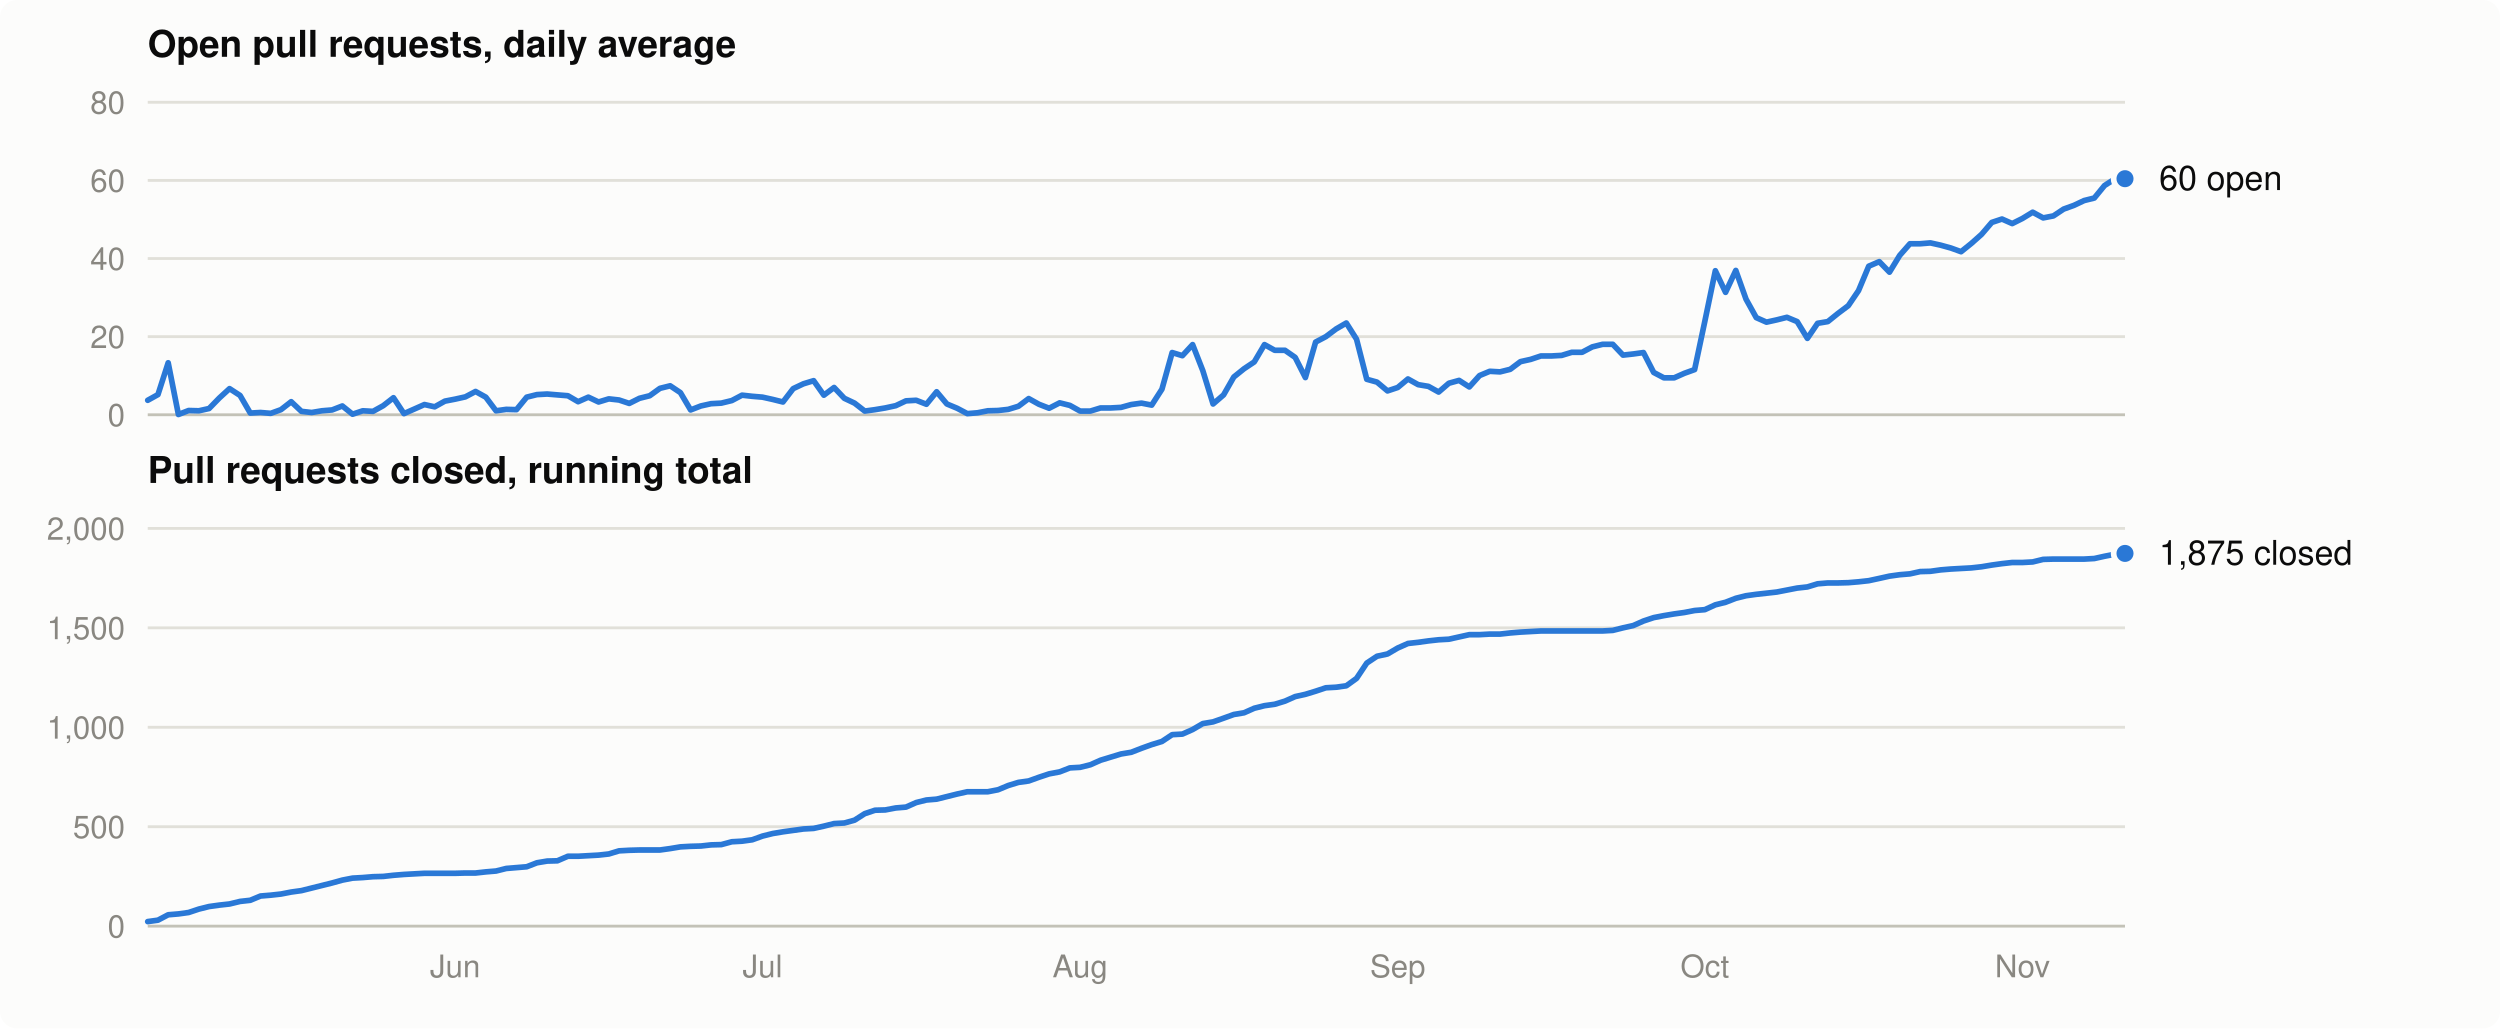
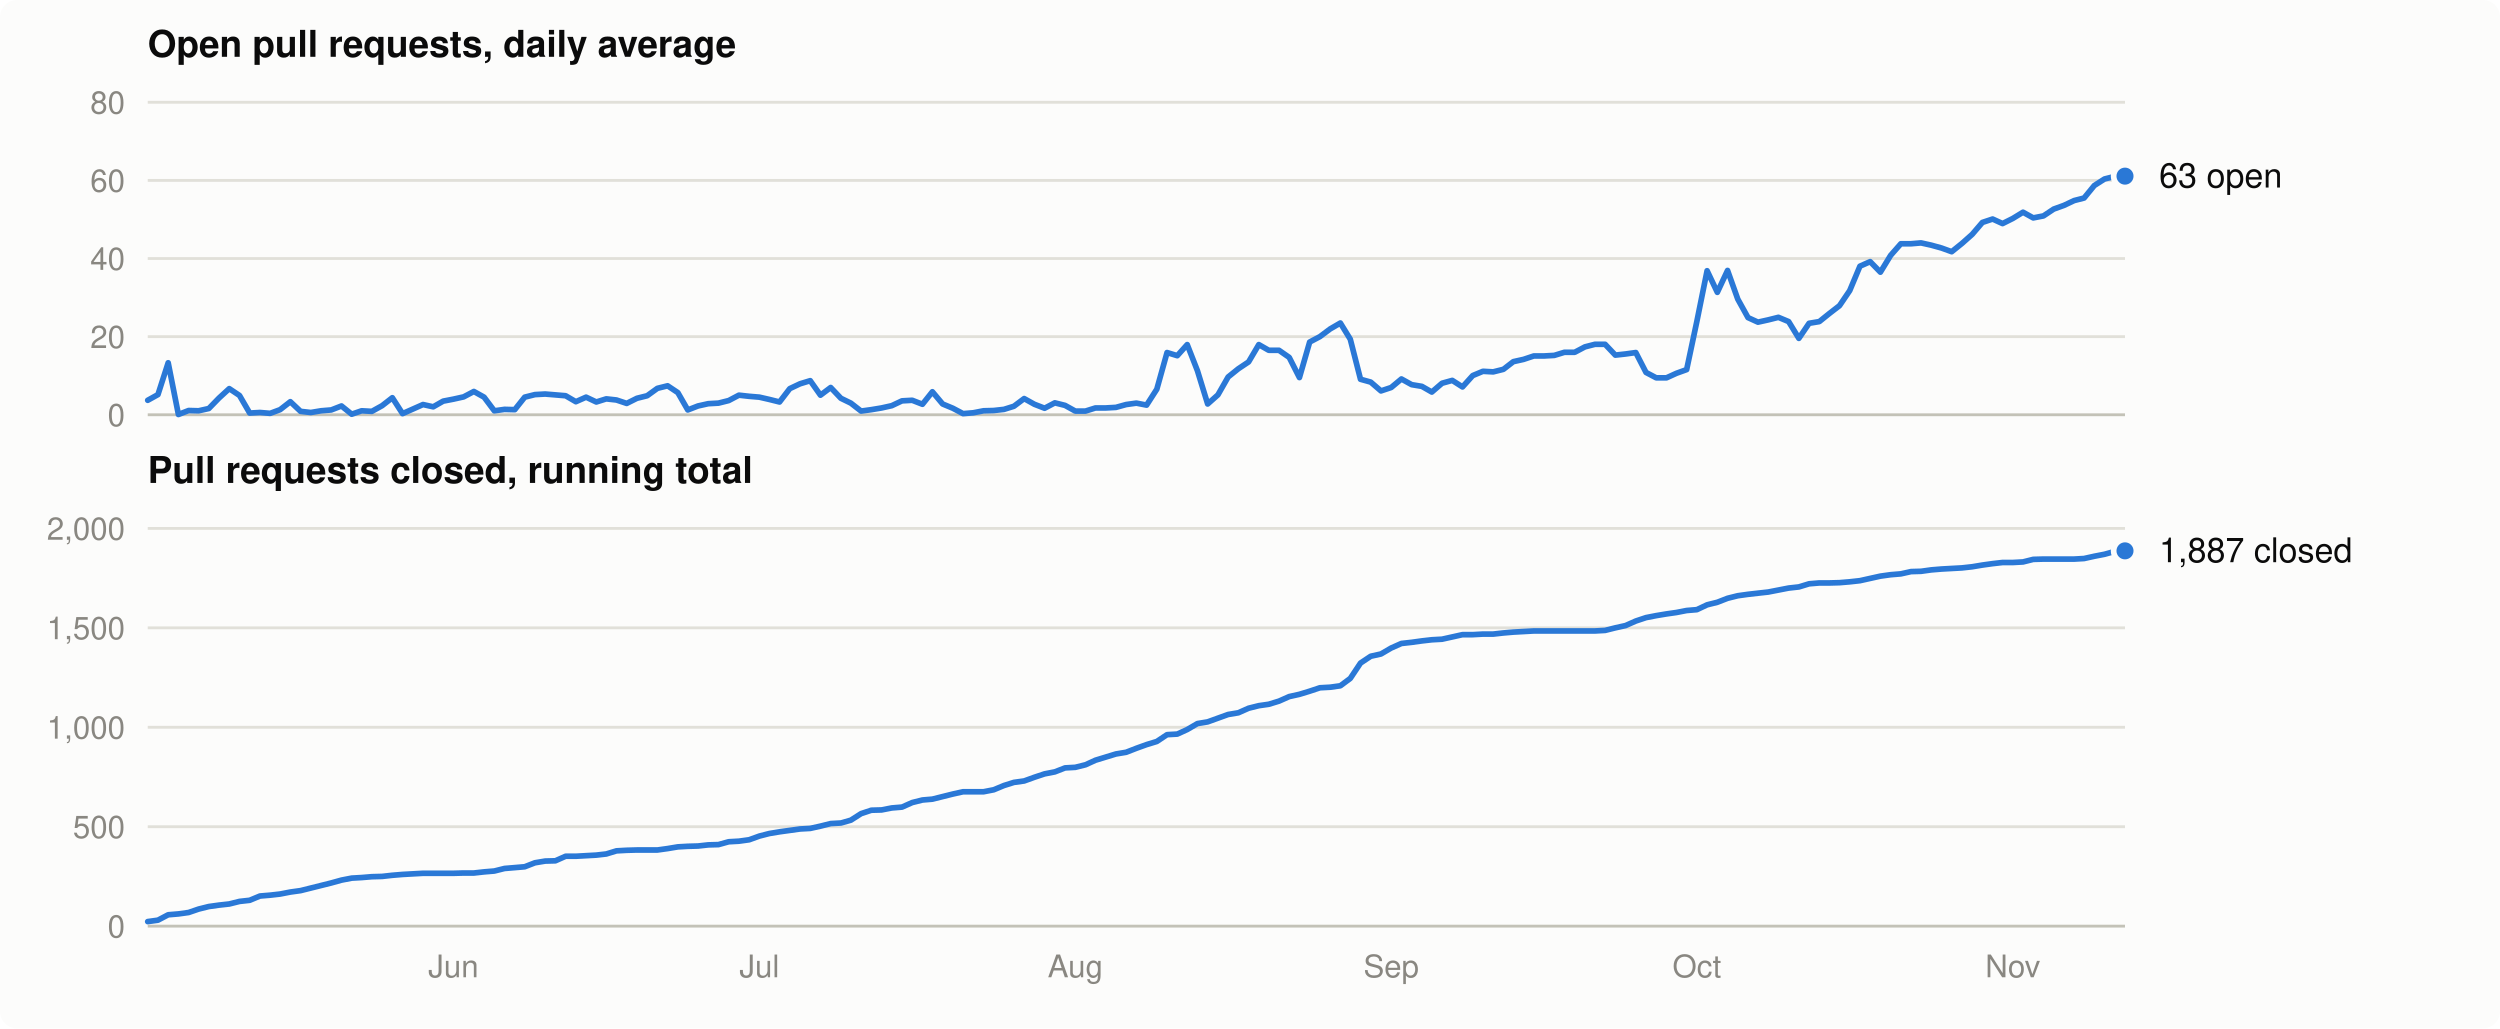
<svg xmlns="http://www.w3.org/2000/svg" width="880" height="362" viewBox="0 0 880 362" role="img" aria-labelledby="t d" font-family="-apple-system, BlinkMacSystemFont, 'Segoe UI', Helvetica, Arial, sans-serif">
  <rect width="100%" height="100%" rx="6" fill="#fcfcfb" />
  <text x="52.0" y="20.0" fill="#0b0b0b" font-size="13" font-weight="600" text-anchor="start">Open pull requests, daily average</text>
  <line x1="52" y1="146.0" x2="748" y2="146.0" stroke="#c3c2b7" stroke-width="1" />
  <text x="44.0" y="150.0" fill="#898781" font-size="11" font-weight="400" text-anchor="end">0</text>
  <line x1="52" y1="118.5" x2="748" y2="118.5" stroke="#e1e0d9" stroke-width="1" />
  <text x="44.0" y="122.5" fill="#898781" font-size="11" font-weight="400" text-anchor="end">20</text>
  <line x1="52" y1="91.0" x2="748" y2="91.0" stroke="#e1e0d9" stroke-width="1" />
  <text x="44.0" y="95.0" fill="#898781" font-size="11" font-weight="400" text-anchor="end">40</text>
  <line x1="52" y1="63.5" x2="748" y2="63.5" stroke="#e1e0d9" stroke-width="1" />
  <text x="44.0" y="67.5" fill="#898781" font-size="11" font-weight="400" text-anchor="end">60</text>
  <line x1="52" y1="36.0" x2="748" y2="36.0" stroke="#e1e0d9" stroke-width="1" />
  <text x="44.0" y="40.0" fill="#898781" font-size="11" font-weight="400" text-anchor="end">80</text>
-   <path d="M52.0,140.9 L55.6,138.9 L59.2,127.7 L62.8,145.9 L66.4,144.5 L70.0,144.6 L73.6,143.8 L77.2,140.1 L80.8,136.8 L84.5,139.2 L88.1,145.4 L91.7,145.2 L95.3,145.5 L98.9,144.2 L102.5,141.4 L106.1,144.8 L109.7,145.2 L113.3,144.6 L116.9,144.3 L120.5,142.9 L124.1,145.8 L127.7,144.6 L131.3,144.8 L134.9,142.8 L138.5,140.0 L142.2,145.6 L145.8,144.0 L149.4,142.4 L153.0,143.2 L156.6,141.2 L160.2,140.5 L163.8,139.7 L167.4,137.8 L171.0,139.8 L174.6,144.6 L178.2,144.1 L181.8,144.2 L185.4,139.8 L189.0,138.9 L192.6,138.7 L196.2,139.0 L199.9,139.3 L203.5,141.4 L207.1,139.8 L210.7,141.5 L214.3,140.4 L217.9,140.8 L221.5,142.0 L225.1,140.2 L228.7,139.3 L232.3,136.7 L235.9,135.8 L239.5,138.2 L243.1,144.3 L246.7,142.9 L250.3,142.1 L253.9,141.9 L257.6,141.0 L261.2,139.1 L264.8,139.5 L268.4,139.8 L272.0,140.6 L275.6,141.5 L279.2,136.8 L282.8,135.1 L286.4,134.0 L290.0,139.1 L293.6,136.4 L297.2,140.2 L300.8,141.9 L304.4,144.7 L308.0,144.2 L311.6,143.6 L315.3,142.8 L318.9,141.1 L322.5,140.9 L326.1,142.3 L329.7,137.9 L333.3,142.2 L336.9,143.7 L340.5,145.6 L344.1,145.3 L347.7,144.6 L351.3,144.5 L354.9,144.1 L358.5,143.0 L362.1,140.3 L365.7,142.3 L369.3,143.7 L373.0,141.8 L376.6,142.7 L380.2,144.7 L383.8,144.7 L387.4,143.6 L391.0,143.6 L394.6,143.4 L398.2,142.4 L401.8,141.9 L405.4,142.6 L409.0,137.0 L412.6,124.1 L416.2,125.2 L419.8,121.3 L423.4,130.5 L427.0,142.2 L430.7,139.0 L434.3,132.7 L437.9,129.8 L441.5,127.4 L445.1,121.3 L448.7,123.3 L452.3,123.3 L455.9,125.8 L459.5,132.9 L463.1,120.4 L466.7,118.5 L470.3,115.8 L473.9,113.7 L477.5,119.4 L481.1,133.5 L484.7,134.5 L488.4,137.6 L492.0,136.4 L495.6,133.4 L499.2,135.4 L502.8,136.0 L506.4,138.0 L510.0,134.9 L513.6,133.9 L517.2,136.2 L520.8,132.2 L524.4,130.7 L528.0,130.9 L531.6,130.0 L535.2,127.3 L538.8,126.5 L542.4,125.3 L546.1,125.3 L549.7,125.1 L553.3,124.0 L556.9,124.0 L560.5,122.1 L564.1,121.2 L567.7,121.2 L571.3,125.0 L574.9,124.6 L578.5,124.1 L582.1,131.1 L585.7,133.0 L589.3,133.0 L592.9,131.4 L596.5,130.1 L600.1,113.1 L603.8,95.3 L607.4,102.9 L611.0,95.2 L614.6,105.3 L618.2,111.8 L621.8,113.4 L625.4,112.6 L629.0,111.7 L632.6,113.2 L636.2,119.1 L639.8,113.8 L643.4,113.2 L647.0,110.3 L650.6,107.6 L654.2,102.3 L657.8,93.7 L661.5,92.1 L665.1,95.8 L668.7,89.9 L672.3,85.8 L675.9,85.8 L679.5,85.5 L683.1,86.3 L686.7,87.3 L690.3,88.6 L693.9,85.7 L697.5,82.5 L701.1,78.3 L704.7,77.1 L708.3,78.7 L711.9,76.9 L715.5,74.7 L719.2,76.7 L722.8,76.0 L726.4,73.6 L730.0,72.3 L733.6,70.6 L737.2,69.7 L740.8,65.3 L744.4,63.0 L748.0,62.9" fill="none" stroke="#2a78d6" stroke-width="2" stroke-linejoin="round" stroke-linecap="round" />
-   <circle cx="748.0" cy="62.9" r="4" fill="#2a78d6" stroke="#fcfcfb" stroke-width="2" />
-   <text x="760.0" y="66.9" fill="#0b0b0b" font-size="12" font-weight="400" text-anchor="start">60 open</text>
+   <path d="M52.0,140.9 L55.6,138.9 L59.2,127.7 L62.8,145.9 L66.4,144.5 L69.9,144.6 L73.5,143.8 L77.1,140.1 L80.7,136.8 L84.3,139.2 L87.9,145.4 L91.5,145.2 L95.1,145.5 L98.6,144.2 L102.2,141.4 L105.8,144.8 L109.4,145.2 L113.0,144.6 L116.6,144.3 L120.2,142.9 L123.8,145.8 L127.3,144.6 L130.9,144.8 L134.5,142.8 L138.1,140.0 L141.7,145.6 L145.3,144.0 L148.9,142.4 L152.5,143.2 L156.0,141.2 L159.6,140.5 L163.2,139.7 L166.8,137.8 L170.4,139.8 L174.0,144.6 L177.6,144.1 L181.2,144.2 L184.7,139.8 L188.3,138.9 L191.9,138.7 L195.5,139.0 L199.1,139.3 L202.7,141.4 L206.3,139.8 L209.9,141.5 L213.4,140.4 L217.0,140.8 L220.6,142.0 L224.2,140.2 L227.8,139.3 L231.4,136.7 L235.0,135.8 L238.6,138.2 L242.1,144.3 L245.7,142.9 L249.3,142.1 L252.9,141.9 L256.5,141.0 L260.1,139.1 L263.7,139.5 L267.3,139.8 L270.8,140.6 L274.4,141.5 L278.0,136.8 L281.6,135.1 L285.2,134.0 L288.8,139.1 L292.4,136.4 L296.0,140.2 L299.5,141.9 L303.1,144.7 L306.7,144.2 L310.3,143.6 L313.9,142.8 L317.5,141.1 L321.1,140.9 L324.7,142.3 L328.2,137.9 L331.8,142.2 L335.4,143.7 L339.0,145.6 L342.6,145.3 L346.2,144.6 L349.8,144.5 L353.4,144.1 L356.9,143.0 L360.5,140.3 L364.1,142.3 L367.7,143.7 L371.3,141.8 L374.9,142.7 L378.5,144.7 L382.1,144.7 L385.6,143.6 L389.2,143.6 L392.8,143.4 L396.4,142.4 L400.0,141.9 L403.6,142.6 L407.2,137.0 L410.8,124.1 L414.4,125.2 L417.9,121.3 L421.5,130.5 L425.1,142.2 L428.7,139.0 L432.3,132.7 L435.9,129.8 L439.5,127.4 L443.1,121.3 L446.6,123.3 L450.2,123.3 L453.8,125.8 L457.4,132.9 L461.0,120.4 L464.6,118.5 L468.2,115.8 L471.8,113.7 L475.3,119.4 L478.9,133.5 L482.5,134.5 L486.1,137.6 L489.7,136.4 L493.3,133.4 L496.9,135.4 L500.5,136.0 L504.0,138.0 L507.6,134.9 L511.2,133.9 L514.8,136.2 L518.4,132.2 L522.0,130.7 L525.6,130.9 L529.2,130.0 L532.7,127.3 L536.3,126.5 L539.9,125.3 L543.5,125.3 L547.1,125.1 L550.7,124.0 L554.3,124.0 L557.9,122.1 L561.4,121.2 L565.0,121.2 L568.6,125.0 L572.2,124.6 L575.8,124.1 L579.4,131.1 L583.0,133.0 L586.6,133.0 L590.1,131.4 L593.7,130.1 L597.3,113.1 L600.9,95.3 L604.5,102.9 L608.1,95.2 L611.7,105.3 L615.3,111.8 L618.8,113.4 L622.4,112.6 L626.0,111.7 L629.6,113.2 L633.2,119.1 L636.8,113.8 L640.4,113.2 L644.0,110.3 L647.5,107.6 L651.1,102.3 L654.7,93.7 L658.3,92.1 L661.9,95.8 L665.5,89.9 L669.1,85.8 L672.7,85.8 L676.2,85.5 L679.8,86.3 L683.4,87.3 L687.0,88.6 L690.6,85.7 L694.2,82.5 L697.8,78.3 L701.4,77.1 L704.9,78.7 L708.5,76.9 L712.1,74.7 L715.7,76.7 L719.3,76.0 L722.9,73.6 L726.5,72.3 L730.1,70.6 L733.6,69.7 L737.2,65.3 L740.8,63.0 L744.4,62.1 L748.0,62.0" fill="none" stroke="#2a78d6" stroke-width="2" stroke-linejoin="round" stroke-linecap="round" />
+   <circle cx="748.0" cy="62.0" r="4" fill="#2a78d6" stroke="#fcfcfb" stroke-width="2" />
+   <text x="760.0" y="66.0" fill="#0b0b0b" font-size="12" font-weight="400" text-anchor="start">63 open</text>
  <text x="52.0" y="170.0" fill="#0b0b0b" font-size="13" font-weight="600" text-anchor="start">Pull requests closed, running total</text>
  <line x1="52" y1="326.0" x2="748" y2="326.0" stroke="#c3c2b7" stroke-width="1" />
  <text x="44.0" y="330.0" fill="#898781" font-size="11" font-weight="400" text-anchor="end">0</text>
  <line x1="52" y1="291.0" x2="748" y2="291.0" stroke="#e1e0d9" stroke-width="1" />
  <text x="44.0" y="295.0" fill="#898781" font-size="11" font-weight="400" text-anchor="end">500</text>
  <line x1="52" y1="256.0" x2="748" y2="256.0" stroke="#e1e0d9" stroke-width="1" />
  <text x="44.0" y="260.0" fill="#898781" font-size="11" font-weight="400" text-anchor="end">1,000</text>
  <line x1="52" y1="221.0" x2="748" y2="221.0" stroke="#e1e0d9" stroke-width="1" />
  <text x="44.0" y="225.0" fill="#898781" font-size="11" font-weight="400" text-anchor="end">1,500</text>
  <line x1="52" y1="186.0" x2="748" y2="186.0" stroke="#e1e0d9" stroke-width="1" />
  <text x="44.0" y="190.0" fill="#898781" font-size="11" font-weight="400" text-anchor="end">2,000</text>
-   <path d="M52.0,324.4 L55.6,323.9 L59.2,322.0 L62.8,321.7 L66.4,321.2 L70.0,320.0 L73.6,319.1 L77.2,318.6 L80.8,318.2 L84.5,317.3 L88.1,316.9 L91.7,315.4 L95.3,315.1 L98.9,314.7 L102.5,314.0 L106.1,313.5 L109.7,312.6 L113.3,311.7 L116.9,310.8 L120.5,309.8 L124.1,309.1 L127.7,308.9 L131.3,308.6 L134.9,308.5 L138.5,308.1 L142.2,307.8 L145.8,307.6 L149.4,307.4 L153.0,307.4 L156.6,307.4 L160.2,307.4 L163.8,307.3 L167.4,307.3 L171.0,306.9 L174.6,306.6 L178.2,305.7 L181.8,305.4 L185.4,305.1 L189.0,303.7 L192.6,303.1 L196.2,303.0 L199.9,301.4 L203.5,301.4 L207.1,301.2 L210.7,301.0 L214.3,300.6 L217.9,299.5 L221.5,299.3 L225.1,299.2 L228.7,299.2 L232.3,299.2 L235.9,298.7 L239.5,298.1 L243.1,297.9 L246.7,297.8 L250.3,297.4 L253.9,297.3 L257.6,296.3 L261.2,296.1 L264.8,295.6 L268.4,294.3 L272.0,293.4 L275.6,292.8 L279.2,292.3 L282.8,291.8 L286.4,291.6 L290.0,290.8 L293.6,289.9 L297.2,289.7 L300.8,288.7 L304.4,286.4 L308.0,285.2 L311.6,285.1 L315.3,284.4 L318.9,284.1 L322.5,282.5 L326.1,281.6 L329.7,281.3 L333.3,280.4 L336.9,279.5 L340.5,278.7 L344.1,278.7 L347.7,278.7 L351.3,278.0 L354.9,276.5 L358.5,275.4 L362.1,274.9 L365.7,273.6 L369.3,272.4 L373.0,271.7 L376.6,270.3 L380.2,270.1 L383.8,269.2 L387.4,267.6 L391.0,266.5 L394.6,265.4 L398.2,264.8 L401.8,263.4 L405.4,262.1 L409.0,261.0 L412.6,258.6 L416.2,258.4 L419.8,256.8 L423.4,254.7 L427.0,254.1 L430.7,252.8 L434.3,251.5 L437.9,250.9 L441.5,249.3 L445.1,248.4 L448.7,247.9 L452.3,246.8 L455.9,245.2 L459.5,244.4 L463.1,243.3 L466.7,242.1 L470.3,241.9 L473.9,241.4 L477.5,238.8 L481.1,233.4 L484.7,231.0 L488.4,230.2 L492.0,228.1 L495.6,226.5 L499.2,226.1 L502.8,225.6 L506.4,225.2 L510.0,225.0 L513.6,224.2 L517.2,223.4 L520.8,223.4 L524.4,223.2 L528.0,223.2 L531.6,222.8 L535.2,222.5 L538.8,222.3 L542.4,222.1 L546.1,222.1 L549.7,222.1 L553.3,222.1 L556.9,222.1 L560.5,222.1 L564.1,222.1 L567.7,221.9 L571.3,221.0 L574.9,220.2 L578.5,218.6 L582.1,217.4 L585.7,216.7 L589.3,216.1 L592.9,215.6 L596.5,214.9 L600.1,214.6 L603.8,212.9 L607.4,212.0 L611.0,210.6 L614.6,209.7 L618.2,209.2 L621.8,208.8 L625.4,208.4 L629.0,207.7 L632.6,207.0 L636.2,206.6 L639.8,205.5 L643.4,205.2 L647.0,205.2 L650.6,205.1 L654.2,204.8 L657.8,204.4 L661.5,203.6 L665.1,202.8 L668.7,202.3 L672.3,202.0 L675.9,201.2 L679.5,201.1 L683.1,200.6 L686.7,200.3 L690.3,200.1 L693.9,199.9 L697.5,199.5 L701.1,198.9 L704.7,198.4 L708.3,198.0 L711.9,198.0 L715.5,197.8 L719.2,196.9 L722.8,196.8 L726.4,196.8 L730.0,196.8 L733.6,196.8 L737.2,196.6 L740.8,195.8 L744.4,195.1 L748.0,194.8" fill="none" stroke="#2a78d6" stroke-width="2" stroke-linejoin="round" stroke-linecap="round" />
-   <circle cx="748.0" cy="194.8" r="4" fill="#2a78d6" stroke="#fcfcfb" stroke-width="2" />
-   <text x="760.0" y="198.8" fill="#0b0b0b" font-size="12" font-weight="400" text-anchor="start">1,875 closed</text>
-   <text x="160.2" y="344.0" fill="#898781" font-size="11" font-weight="400" text-anchor="middle">Jun</text>
-   <text x="268.4" y="344.0" fill="#898781" font-size="11" font-weight="400" text-anchor="middle">Jul</text>
-   <text x="380.2" y="344.0" fill="#898781" font-size="11" font-weight="400" text-anchor="middle">Aug</text>
-   <text x="492.0" y="344.0" fill="#898781" font-size="11" font-weight="400" text-anchor="middle">Sep</text>
-   <text x="600.1" y="344.0" fill="#898781" font-size="11" font-weight="400" text-anchor="middle">Oct</text>
-   <text x="711.9" y="344.0" fill="#898781" font-size="11" font-weight="400" text-anchor="middle">Nov</text>
+   <path d="M52.0,324.4 L55.6,323.9 L59.2,322.0 L62.8,321.7 L66.4,321.2 L69.9,320.0 L73.5,319.1 L77.1,318.6 L80.7,318.2 L84.3,317.3 L87.9,316.9 L91.5,315.4 L95.1,315.1 L98.6,314.7 L102.2,314.0 L105.8,313.5 L109.4,312.6 L113.0,311.7 L116.6,310.8 L120.2,309.8 L123.8,309.1 L127.3,308.9 L130.9,308.6 L134.5,308.5 L138.1,308.1 L141.7,307.8 L145.3,307.6 L148.9,307.4 L152.5,307.4 L156.0,307.4 L159.6,307.4 L163.2,307.3 L166.8,307.3 L170.4,306.9 L174.0,306.6 L177.6,305.7 L181.2,305.4 L184.7,305.1 L188.3,303.7 L191.9,303.1 L195.5,303.0 L199.1,301.4 L202.7,301.4 L206.3,301.2 L209.9,301.0 L213.4,300.6 L217.0,299.5 L220.6,299.3 L224.2,299.2 L227.8,299.2 L231.4,299.2 L235.0,298.7 L238.6,298.1 L242.1,297.9 L245.7,297.8 L249.3,297.4 L252.9,297.3 L256.5,296.3 L260.1,296.1 L263.7,295.6 L267.3,294.3 L270.8,293.4 L274.4,292.8 L278.0,292.3 L281.6,291.8 L285.2,291.6 L288.8,290.8 L292.4,289.9 L296.0,289.7 L299.5,288.7 L303.1,286.4 L306.7,285.2 L310.3,285.1 L313.9,284.4 L317.5,284.1 L321.1,282.5 L324.7,281.6 L328.2,281.3 L331.8,280.4 L335.4,279.5 L339.0,278.7 L342.6,278.7 L346.2,278.7 L349.8,278.0 L353.4,276.5 L356.9,275.4 L360.5,274.9 L364.1,273.6 L367.7,272.4 L371.3,271.7 L374.9,270.3 L378.5,270.1 L382.1,269.2 L385.6,267.6 L389.2,266.5 L392.8,265.4 L396.4,264.8 L400.0,263.4 L403.6,262.1 L407.2,261.0 L410.8,258.6 L414.4,258.4 L417.9,256.8 L421.5,254.7 L425.1,254.1 L428.7,252.8 L432.3,251.5 L435.9,250.9 L439.5,249.3 L443.1,248.4 L446.6,247.9 L450.2,246.8 L453.8,245.2 L457.4,244.4 L461.0,243.3 L464.6,242.1 L468.2,241.9 L471.8,241.4 L475.3,238.8 L478.9,233.4 L482.5,231.0 L486.1,230.2 L489.7,228.1 L493.3,226.5 L496.9,226.1 L500.5,225.6 L504.0,225.2 L507.6,225.0 L511.2,224.2 L514.8,223.4 L518.4,223.4 L522.0,223.2 L525.6,223.2 L529.2,222.8 L532.7,222.5 L536.3,222.3 L539.9,222.1 L543.5,222.1 L547.1,222.1 L550.7,222.1 L554.3,222.1 L557.9,222.1 L561.4,222.1 L565.0,221.9 L568.6,221.0 L572.2,220.2 L575.8,218.6 L579.4,217.4 L583.0,216.7 L586.6,216.1 L590.1,215.6 L593.7,214.9 L597.3,214.6 L600.9,212.9 L604.5,212.0 L608.1,210.6 L611.7,209.7 L615.3,209.2 L618.8,208.8 L622.4,208.4 L626.0,207.7 L629.6,207.0 L633.2,206.6 L636.8,205.5 L640.4,205.2 L644.0,205.2 L647.5,205.1 L651.1,204.8 L654.7,204.4 L658.3,203.6 L661.9,202.8 L665.5,202.3 L669.1,202.0 L672.7,201.2 L676.2,201.1 L679.8,200.6 L683.4,200.3 L687.0,200.1 L690.6,199.9 L694.2,199.5 L697.8,198.9 L701.4,198.4 L704.9,198.0 L708.5,198.0 L712.1,197.8 L715.7,196.9 L719.3,196.8 L722.9,196.8 L726.5,196.8 L730.1,196.8 L733.6,196.6 L737.2,195.8 L740.8,195.1 L744.4,194.1 L748.0,193.9" fill="none" stroke="#2a78d6" stroke-width="2" stroke-linejoin="round" stroke-linecap="round" />
+   <circle cx="748.0" cy="193.9" r="4" fill="#2a78d6" stroke="#fcfcfb" stroke-width="2" />
+   <text x="760.0" y="197.9" fill="#0b0b0b" font-size="12" font-weight="400" text-anchor="start">1,887 closed</text>
+   <text x="159.6" y="344.0" fill="#898781" font-size="11" font-weight="400" text-anchor="middle">Jun</text>
+   <text x="267.3" y="344.0" fill="#898781" font-size="11" font-weight="400" text-anchor="middle">Jul</text>
+   <text x="378.5" y="344.0" fill="#898781" font-size="11" font-weight="400" text-anchor="middle">Aug</text>
+   <text x="489.7" y="344.0" fill="#898781" font-size="11" font-weight="400" text-anchor="middle">Sep</text>
+   <text x="597.3" y="344.0" fill="#898781" font-size="11" font-weight="400" text-anchor="middle">Oct</text>
+   <text x="708.5" y="344.0" fill="#898781" font-size="11" font-weight="400" text-anchor="middle">Nov</text>
</svg>
